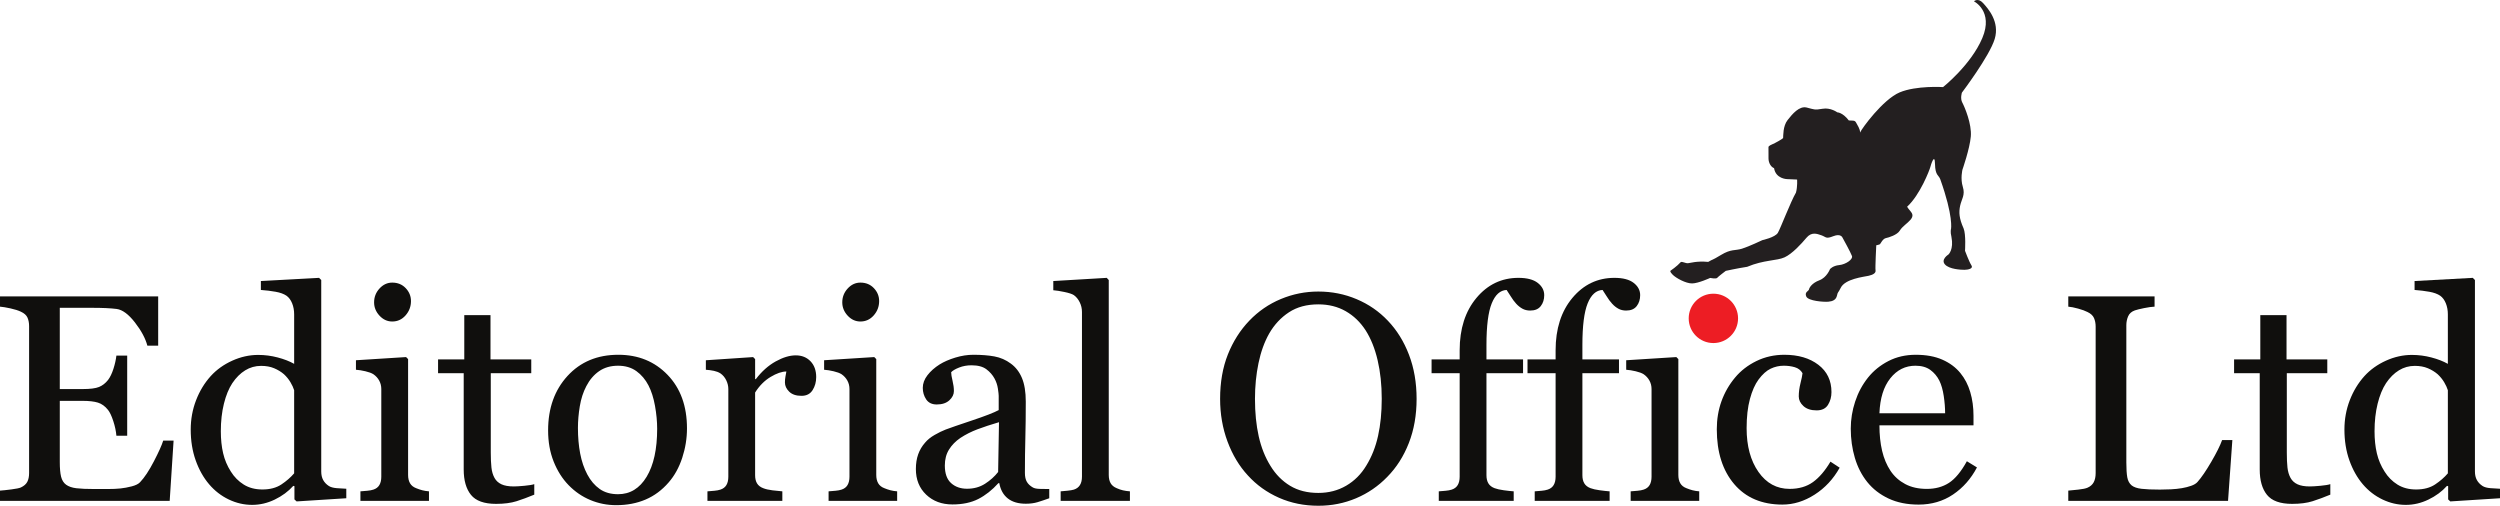
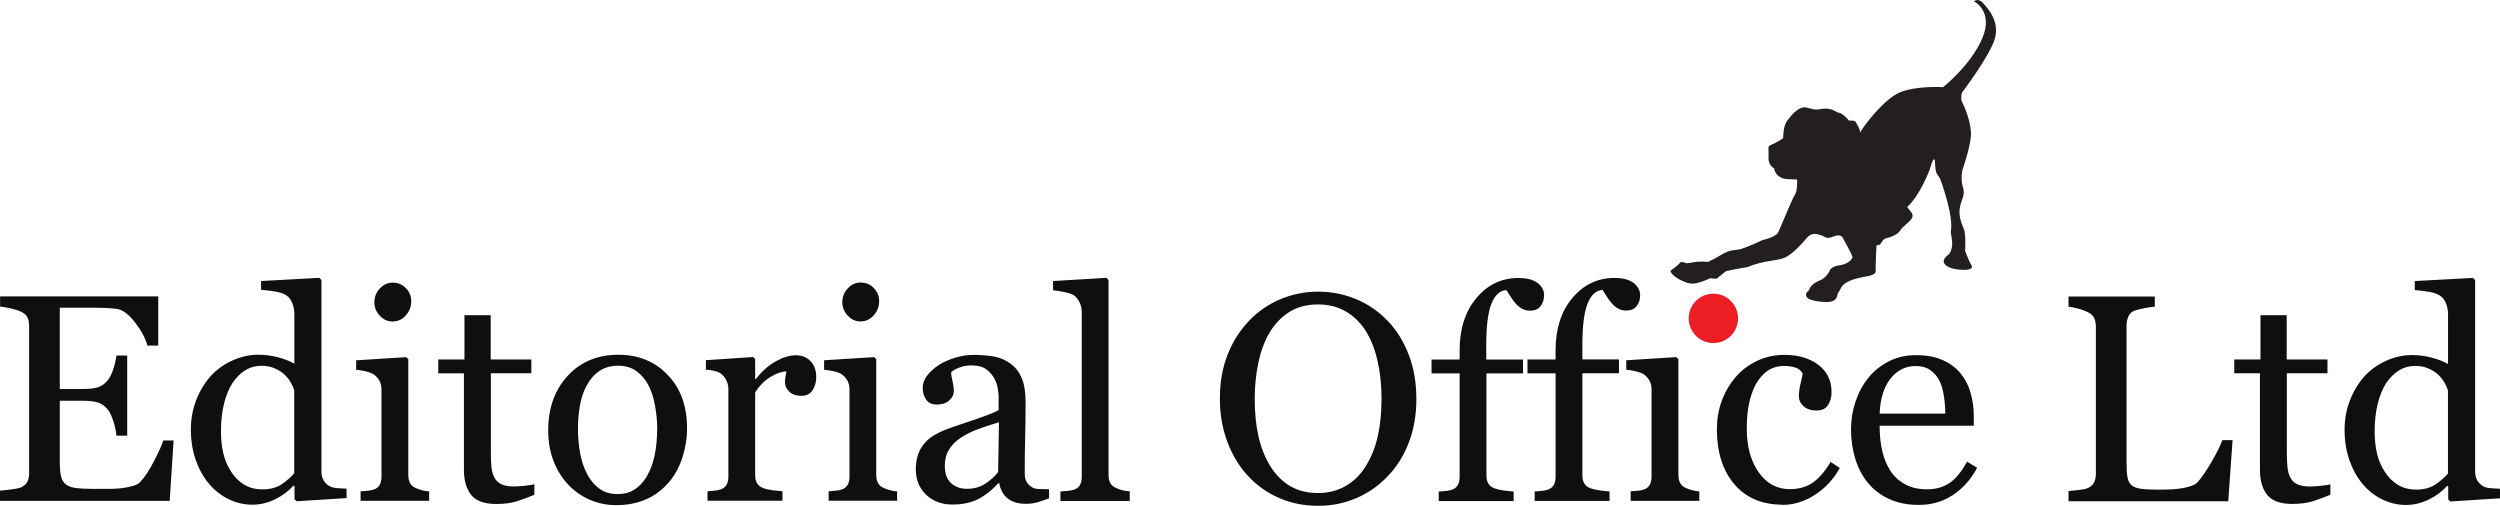
- <svg xmlns="http://www.w3.org/2000/svg" viewBox="0 0 879.827 177.987" height="177.987" width="879.827">
-   <path d="M587.88 95.292s2.308-1.557 3.64-3.057c.5-.272 1.64.46 2.52.4.877-.057 2.96-.845 7.135-.468 2-1.18.886-.254 4.49-2.437 3.604-2.182 4.936-1.442 7.407-2.213 2.47-.77 7.15-3 7.15-3s4.523-.975 5.47-2.592c.95-1.615 4.473-10.916 6.365-14.148.582-2.12.396-4.588.396-4.588l-3.552-.155s-3.943-.074-4.557-3.854c-1.055-.385-1.92-1.788-1.95-3.35-.032-1.56-.014-4.142-.014-4.142s.164-.43 1.255-.87c1.09-.44 3.64-1.89 3.897-2.22.084-.824-.11-4.195 1.59-6.363 1.705-2.168 4.12-5.036 6.722-4.387 2.604.65 2.69.945 5.54.436 2.847-.51 5.207 1.25 5.207 1.25s1.854-.018 4.067 2.857c1.312.106 2.103-.15 2.55.745.45.897 1.46 2.256 1.406 3.52.55-1.388 8.063-11.662 13.92-14.136 5.86-2.475 15.287-1.87 15.287-1.87s9.79-7.763 13.81-17.238C701.65 3.94 694.683.457 694.683.457s1.424-1.342 3.19.587c1.77 1.93 5.953 6.595 4.13 12.657-1.825 6.06-11.543 18.895-11.543 18.895s-.673 2.018.14 3.516c.812 1.498 3.377 7.554 2.99 11.923-.383 4.37-2.942 11.666-2.942 11.666s-.788 3.15.127 6.048c.913 2.9-.448 4.333-.942 6.652-.49 2.318-.384 4.4 1.215 7.98.884 2.118.503 7.884.503 7.884s1.455 3.897 2.247 5.102c.794 1.203-1.237 1.57-2.408 1.585-1.17.016-5.45-.172-6.935-1.925-1.483-1.755 1.257-3.456 1.257-3.456s1.957-1.734 1.05-6.257c-.443-1.774-.14-2.735-.14-2.735s.905-4.38-3.79-17.515c-.52-1.45-1.764-1.246-1.845-5.343-.083-4.097-1.44.263-1.675 1.163-.235.898-3.54 9.657-8.143 13.876.427.667.49.735 1.167 1.544.682.81 1.163 1.674.066 2.992-1.096 1.317-2.896 2.343-3.806 3.863-.912 1.518-3.874 2.43-4.924 2.644-1.05.213-1.84 1.935-2.042 2.12-.202.187-1.315.4-1.315.4s-.412 7.972-.254 8.825c.16.85-.716 1.528-2.42 1.906-1.707.382-8.364 1.067-9.87 4.316-.93 1.908-.963 1.19-1.286 2.674-.324 1.48-1.516 2.013-3.083 2.14-1.564.127-7.005-.24-7.716-1.83-.71-1.59.864-1.913.953-2.493.09-.58 1.006-2.23 3.648-3.222 2.643-.988 3.744-3.928 3.744-3.928s.962-1.193 3.246-1.42c2.283-.224 4.895-1.996 4.492-3.183-.403-1.187-3.356-6.515-3.356-6.515s-.584-1.52-3.23-.466c-2.645 1.055-2.48.283-4.143-.31-1.665-.592-3.52-1.257-5.304.875-1.78 2.13-4.988 5.63-7.707 6.877-2.718 1.246-7.25.855-13.14 3.327-3.598.557-7.535 1.428-7.535 1.428s-2.687 2.027-3.03 2.467c-.345.44-2.47.022-2.47.022s-4.112 1.9-6.323 1.935c-2.21.034-5.64-1.868-6.82-3.026-1.185-1.157-.833-1.434-.833-1.434" fill="#231f20" />
-   <path d="M61.09 155.072l-1.37 21.19H0v-3.598c1.014-.068 2.365-.212 4.055-.432 1.69-.22 2.79-.448 3.296-.683 1.082-.51 1.834-1.168 2.257-1.98.422-.81.633-1.84.633-3.09v-51.71c0-1.117-.185-2.105-.557-2.967-.373-.862-1.15-1.563-2.332-2.104-.912-.44-2.137-.83-3.674-1.168-1.538-.337-2.764-.54-3.676-.607v-3.6h55.665v17.338h-3.803c-.677-2.568-2.138-5.298-4.385-8.187-2.248-2.89-4.386-4.47-6.413-4.74-1.048-.135-2.3-.236-3.75-.305-1.455-.066-3.112-.1-4.97-.1H21.04v28.593h8.11c2.603 0 4.504-.246 5.704-.736 1.2-.49 2.255-1.308 3.168-2.46.743-.98 1.376-2.288 1.9-3.928.525-1.64.87-3.185 1.04-4.64h3.802v28.187h-3.8c-.137-1.622-.5-3.336-1.092-5.144-.59-1.808-1.208-3.12-1.85-3.928-1.047-1.32-2.24-2.18-3.574-2.587-1.336-.407-3.1-.61-5.297-.61h-8.11v21.563c0 2.16.15 3.864.455 5.113.304 1.25.896 2.194 1.774 2.834.878.64 2.078 1.055 3.6 1.24 1.52.186 3.682.278 6.487.278h4.412c1.824 0 3.36-.066 4.612-.2 1.284-.137 2.61-.382 3.98-.737s2.34-.836 2.915-1.444c1.554-1.623 3.184-4.082 4.892-7.38 1.705-3.292 2.796-5.717 3.268-7.272h3.65M103.52 166.58v-29.252c-.27-.88-.708-1.825-1.315-2.84-.607-1.013-1.365-1.942-2.276-2.787-.98-.844-2.126-1.546-3.443-2.103-1.315-.558-2.85-.836-4.603-.836-2.025 0-3.89.525-5.592 1.573-1.703 1.046-3.212 2.55-4.527 4.51-1.25 1.894-2.235 4.302-2.96 7.225-.726 2.925-1.088 6.16-1.088 9.71 0 2.837.27 5.415.81 7.73.54 2.316 1.45 4.47 2.73 6.463 1.18 1.894 2.69 3.417 4.53 4.565 1.838 1.147 4.022 1.724 6.552 1.724 2.697 0 4.932-.593 6.703-1.776 1.772-1.183 3.264-2.484 4.478-3.904zm18.353 8.77l-17.488 1.115-.763-.71v-4.663l-.404-.1c-1.755 1.96-3.925 3.565-6.505 4.813-2.583 1.253-5.24 1.876-7.974 1.876-2.836 0-5.58-.63-8.23-1.9-2.648-1.267-4.952-3.05-6.908-5.346-1.992-2.333-3.57-5.14-4.734-8.418-1.165-3.277-1.747-6.893-1.747-10.848 0-3.615.626-7.046 1.874-10.29 1.248-3.246 2.97-6.085 5.164-8.518 2.06-2.263 4.582-4.073 7.57-5.424 2.985-1.352 6.03-2.03 9.137-2.03 2.328 0 4.614.298 6.86.89 2.243.59 4.176 1.34 5.796 2.255v-17.423c0-1.42-.236-2.716-.71-3.884-.473-1.168-1.13-2.057-1.976-2.667-.946-.645-2.223-1.108-3.827-1.397-1.606-.29-3.338-.5-5.197-.636v-3.142l20.48-1.116.762.76v67.38c0 1.182.228 2.187.684 3.014.456.828 1.123 1.528 2.003 2.1.64.407 1.57.66 2.787.76 1.216.104 2.332.17 3.346.203v3.348M144.636 105.947c0 1.927-.635 3.608-1.9 5.044-1.27 1.44-2.832 2.157-4.69 2.157-1.725 0-3.22-.685-4.487-2.055-1.27-1.367-1.902-2.93-1.902-4.688 0-1.858.633-3.48 1.9-4.867 1.27-1.385 2.763-2.08 4.487-2.08 1.927 0 3.507.652 4.74 1.953 1.234 1.302 1.85 2.815 1.85 4.537zm6.336 70.316h-24.13v-3.347c.777-.067 1.58-.135 2.407-.2.827-.07 1.546-.204 2.154-.407.947-.305 1.648-.835 2.104-1.595.456-.76.684-1.747.684-2.963v-30.837c0-1.08-.245-2.068-.735-2.963-.49-.894-1.175-1.646-2.053-2.252-.642-.405-1.572-.75-2.79-1.038-1.215-.288-2.33-.465-3.345-.533v-3.347l17.642-1.115.71.71v40.76c0 1.184.226 2.163.68 2.94.453.778 1.166 1.35 2.14 1.723.737.305 1.46.552 2.163.736.706.188 1.495.313 2.367.38v3.347M188.03 174.082c-2.197.914-4.275 1.683-6.234 2.31-1.96.62-4.36.936-7.2.936-4.19 0-7.14-1.056-8.845-3.168-1.706-2.112-2.56-5.096-2.56-8.948v-33.867h-9.023v-4.867h9.226v-15.562h9.227v15.562h14.347v4.867H172.72v27.935c0 2.096.077 3.844.23 5.247.15 1.403.514 2.63 1.09 3.676.54.978 1.35 1.722 2.432 2.23 1.083.507 2.536.76 4.36.76.844 0 2.087-.076 3.727-.23 1.637-.15 2.795-.345 3.47-.58v3.7M231.275 150.864c0-2.534-.254-5.212-.762-8.035-.508-2.824-1.27-5.215-2.286-7.174-1.083-2.096-2.506-3.778-4.266-5.046-1.76-1.267-3.91-1.9-6.45-1.9-2.607 0-4.833.642-6.677 1.926-1.846 1.286-3.344 3.04-4.496 5.272-1.082 2.063-1.845 4.41-2.285 7.047-.44 2.637-.66 5.19-.66 7.657 0 3.243.263 6.243.788 8.997.524 2.754 1.363 5.214 2.515 7.375 1.15 2.163 2.597 3.862 4.34 5.095 1.745 1.235 3.904 1.85 6.476 1.85 4.234 0 7.586-2.043 10.057-6.133 2.472-4.09 3.708-9.734 3.708-16.933zm10.494-.1c0 3.515-.56 6.97-1.675 10.365-1.118 3.397-2.707 6.28-4.77 8.643-2.336 2.706-5.042 4.716-8.12 6.032-3.08 1.32-6.532 1.978-10.354 1.978-3.18 0-6.207-.6-9.083-1.8-2.876-1.2-5.43-2.947-7.663-5.247-2.2-2.263-3.95-5.025-5.252-8.288-1.303-3.26-1.955-6.92-1.955-10.976 0-7.807 2.276-14.195 6.827-19.163 4.55-4.97 10.513-7.453 17.888-7.453 7.004 0 12.78 2.357 17.332 7.072 4.55 4.714 6.825 10.993 6.825 18.833M287.244 132.714c0 1.726-.423 3.255-1.268 4.587-.845 1.34-2.147 2.005-3.904 2.005-1.892 0-3.337-.49-4.333-1.47-1-.98-1.497-2.06-1.497-3.244 0-.742.058-1.418.177-2.027.117-.608.228-1.218.33-1.824-1.59 0-3.447.64-5.578 1.925-2.128 1.283-3.937 3.11-5.424 5.475v29.097c0 1.186.228 2.15.685 2.89.456.746 1.174 1.302 2.154 1.674.845.34 1.934.592 3.27.76 1.335.17 2.492.29 3.474.356v3.347H248.97v-3.347c.777-.067 1.58-.135 2.408-.2.828-.07 1.547-.204 2.155-.407.946-.305 1.65-.835 2.105-1.595.456-.76.684-1.747.684-2.963v-30.837c0-1.046-.247-2.076-.736-3.088-.49-1.014-1.175-1.824-2.053-2.432-.64-.405-1.402-.7-2.28-.885-.88-.186-1.826-.313-2.84-.38v-3.347l16.63-1.115.708.71v7.046H266c2.097-2.736 4.43-4.817 7-6.236 2.567-1.42 4.916-2.127 7.045-2.127 2.128 0 3.86.692 5.196 2.077 1.336 1.387 2.004 3.247 2.004 5.577M309.397 105.947c0 1.927-.633 3.608-1.9 5.044-1.268 1.44-2.832 2.157-4.69 2.157-1.723 0-3.22-.685-4.487-2.055-1.267-1.367-1.9-2.93-1.9-4.688 0-1.858.633-3.48 1.9-4.867 1.268-1.385 2.764-2.08 4.487-2.08 1.926 0 3.506.652 4.74 1.953 1.233 1.302 1.85 2.815 1.85 4.537zm6.338 70.316h-24.13v-3.347c.775-.067 1.578-.135 2.406-.2.83-.07 1.547-.204 2.157-.407.945-.305 1.646-.835 2.102-1.595.455-.76.685-1.747.685-2.963v-30.837c0-1.08-.246-2.068-.735-2.963-.492-.894-1.175-1.646-2.053-2.252-.643-.405-1.572-.75-2.79-1.038-1.216-.288-2.332-.465-3.346-.533v-3.347l17.643-1.115.71.71v40.76c0 1.184.228 2.163.68 2.94.453.778 1.166 1.35 2.14 1.723.738.305 1.46.552 2.164.736.705.188 1.494.313 2.368.38v3.347M351.577 148.583c-2.873.846-5.392 1.677-7.554 2.49-2.163.814-4.175 1.828-6.032 3.047-1.69 1.153-3.025 2.516-4.005 4.092-.98 1.573-1.47 3.445-1.47 5.612 0 2.812.736 4.88 2.205 6.2 1.47 1.32 3.337 1.98 5.603 1.98 2.4 0 4.51-.583 6.337-1.753 1.824-1.168 3.363-2.546 4.613-4.14zm17.692 26.768c-1.59.575-2.983 1.04-4.183 1.396-1.2.354-2.56.53-4.082.53-2.636 0-4.738-.616-6.31-1.85-1.572-1.233-2.58-3.034-3.016-5.398h-.305c-2.2 2.432-4.555 4.292-7.072 5.577-2.52 1.283-5.552 1.925-9.102 1.925-3.75 0-6.835-1.148-9.25-3.448-2.417-2.298-3.625-5.305-3.625-9.023 0-1.928.27-3.65.81-5.17.54-1.523 1.353-2.89 2.434-4.11.845-1.012 1.96-1.916 3.346-2.71 1.385-.794 2.687-1.43 3.904-1.902 1.52-.573 4.604-1.64 9.252-3.193 4.647-1.555 7.78-2.77 9.403-3.65v-5.02c0-.438-.094-1.283-.28-2.533-.184-1.252-.582-2.436-1.19-3.55-.676-1.25-1.63-2.34-2.865-3.27-1.233-.93-2.98-1.394-5.247-1.394-1.554 0-3 .26-4.334.785-1.336.525-2.275 1.074-2.815 1.647 0 .677.16 1.675.482 2.993.32 1.317.482 2.533.482 3.65 0 1.183-.534 2.264-1.598 3.246-1.064.977-2.544 1.467-4.436 1.467-1.69 0-2.932-.6-3.727-1.8-.794-1.2-1.19-2.543-1.19-4.03 0-1.554.548-3.042 1.647-4.462 1.097-1.42 2.525-2.686 4.284-3.802 1.52-.945 3.363-1.748 5.526-2.408 2.163-.658 4.276-.988 6.337-.988 2.84 0 5.314.194 7.427.584 2.112.39 4.03 1.225 5.753 2.51 1.724 1.25 3.034 2.95 3.93 5.095.894 2.146 1.342 4.908 1.342 8.29 0 4.833-.05 9.114-.15 12.85-.103 3.733-.154 7.816-.154 12.243 0 1.32.23 2.365.687 3.143.456.778 1.157 1.436 2.104 1.98.507.302 1.31.472 2.41.505 1.097.034 2.22.05 3.37.05v3.246M397.66 176.263h-24.384v-3.347c.776-.067 1.604-.143 2.483-.227.877-.085 1.604-.213 2.18-.382.944-.305 1.655-.836 2.128-1.597.473-.76.71-1.75.71-2.97v-57.935c0-1.217-.262-2.358-.786-3.422-.524-1.067-1.21-1.905-2.053-2.512-.61-.406-1.724-.777-3.347-1.115-1.622-.34-2.924-.542-3.904-.61v-3.243l18.807-1.116.71.76v68.59c0 1.186.22 2.156.66 2.917.438.76 1.148 1.34 2.13 1.748.742.34 1.476.592 2.203.76.727.17 1.547.29 2.46.356v3.347M480.85 163.84c1.894-3.072 3.27-6.555 4.133-10.443.862-3.885 1.293-8.228 1.293-13.026 0-4.934-.48-9.463-1.444-13.587-.964-4.122-2.376-7.636-4.233-10.544-1.86-2.874-4.193-5.113-6.997-6.718-2.807-1.605-6.016-2.408-9.634-2.408-4.057 0-7.503.928-10.342 2.788-2.84 1.86-5.155 4.343-6.947 7.45-1.687 2.977-2.948 6.46-3.776 10.446-.828 3.988-1.24 8.18-1.24 12.573 0 4.866.44 9.26 1.317 13.182.88 3.92 2.265 7.4 4.16 10.444 1.823 2.973 4.12 5.296 6.893 6.968 2.77 1.675 6.083 2.51 9.936 2.51 3.617 0 6.877-.844 9.783-2.534 2.907-1.69 5.274-4.056 7.098-7.1zm7.555-50.998c3.176 3.312 5.66 7.308 7.452 11.99 1.792 4.68 2.687 9.86 2.687 15.54 0 5.71-.913 10.9-2.737 15.562-1.824 4.665-4.36 8.635-7.604 11.913-3.144 3.245-6.795 5.746-10.95 7.504-4.157 1.758-8.586 2.637-13.284 2.637-5.002 0-9.625-.938-13.865-2.815-4.242-1.875-7.884-4.487-10.925-7.832-3.04-3.28-5.433-7.257-7.175-11.94-1.74-4.678-2.61-9.69-2.61-15.03 0-5.846.913-11.06 2.738-15.64 1.824-4.58 4.342-8.542 7.554-11.888 3.176-3.313 6.87-5.847 11.077-7.604 4.208-1.757 8.61-2.636 13.205-2.636 4.763 0 9.258.896 13.483 2.687 4.227 1.79 7.876 4.307 10.952 7.552M543.46 103.87c0 1.52-.404 2.805-1.216 3.85-.81 1.05-2.045 1.574-3.7 1.574-1.047 0-1.97-.22-2.765-.66-.793-.44-1.53-1.03-2.205-1.774-.676-.744-1.3-1.587-1.875-2.535-.576-.946-1.065-1.706-1.472-2.28-2.264.1-4.012 1.677-5.245 4.73-1.235 3.053-1.852 7.917-1.852 14.594v5.108h12.88v4.867h-12.88v35.892c0 1.186.23 2.15.686 2.89.457.746 1.175 1.302 2.155 1.674.81.305 1.893.552 3.246.736 1.35.188 2.516.313 3.5.38v3.347H506.35v-3.347c.776-.067 1.58-.135 2.408-.2.827-.07 1.545-.205 2.155-.408.945-.305 1.646-.836 2.102-1.596.458-.76.686-1.75.686-2.965v-36.402h-9.886v-4.867h9.886v-3.187c0-7.59 1.968-13.737 5.906-18.445 3.935-4.706 8.862-7.06 14.777-7.06 3.006 0 5.273.59 6.793 1.774 1.52 1.183 2.28 2.62 2.28 4.31" fill="#100f0d" />
-   <path d="M577.224 103.87c0 1.52-.405 2.805-1.216 3.85-.81 1.05-2.045 1.574-3.7 1.574-1.048 0-1.97-.22-2.764-.66-.795-.44-1.53-1.03-2.205-1.774-.676-.744-1.303-1.587-1.877-2.535-.575-.946-1.064-1.706-1.47-2.28-2.265.1-4.013 1.677-5.248 4.73-1.234 3.053-1.85 7.917-1.85 14.594v5.108h12.878v4.867h-12.878v35.892c0 1.186.228 2.15.685 2.89.457.746 1.175 1.302 2.153 1.674.812.305 1.892.552 3.247.736 1.352.188 2.517.313 3.497.38v3.347h-26.362v-3.347c.777-.067 1.58-.135 2.408-.2.828-.07 1.546-.205 2.154-.408.947-.305 1.648-.836 2.104-1.596.46-.76.685-1.75.685-2.965v-36.402h-9.885v-4.867h9.885v-3.187c0-7.59 1.97-13.737 5.907-18.445 3.937-4.706 8.863-7.06 14.78-7.06 3.007 0 5.27.59 6.792 1.774 1.52 1.183 2.28 2.62 2.28 4.31" fill="#100f0d" />
-   <path d="M598.01 176.263h-24.13v-3.347c.776-.067 1.577-.135 2.407-.2.828-.07 1.546-.204 2.154-.407.948-.305 1.65-.835 2.107-1.595.454-.76.682-1.747.682-2.963v-30.837c0-1.08-.245-2.068-.734-2.963-.492-.894-1.175-1.646-2.055-2.252-.64-.405-1.57-.75-2.785-1.038-1.218-.288-2.334-.465-3.347-.533v-3.347l17.64-1.115.712.71v40.76c0 1.184.227 2.163.68 2.94.452.778 1.164 1.35 2.14 1.723.737.305 1.46.552 2.163.736.705.188 1.494.313 2.366.38v3.347M627.312 177.58c-7.233 0-12.895-2.4-16.983-7.198-4.09-4.798-6.135-11.237-6.135-19.317 0-3.512.55-6.8 1.646-9.86 1.1-3.057 2.697-5.837 4.793-8.34 1.994-2.398 4.495-4.333 7.503-5.803 3.008-1.47 6.287-2.205 9.836-2.205 4.9 0 8.887 1.175 11.964 3.522 3.075 2.35 4.613 5.552 4.613 9.608 0 1.69-.406 3.184-1.217 4.485-.812 1.303-2.148 1.952-4.005 1.952-1.995 0-3.54-.505-4.64-1.516-1.097-1.01-1.647-2.138-1.647-3.386 0-1.518.204-3.075.61-4.675.406-1.6.64-2.77.71-3.513-.608-1.043-1.51-1.742-2.707-2.097-1.197-.353-2.486-.53-3.868-.53-1.618 0-3.16.345-4.626 1.038-1.47.694-2.892 1.97-4.273 3.828-1.248 1.69-2.26 3.973-3.035 6.846-.776 2.87-1.163 6.302-1.163 10.29 0 6.288 1.39 11.415 4.175 15.387 2.783 3.97 6.436 5.955 10.958 5.955 3.273 0 6.014-.8 8.226-2.395 2.21-1.597 4.258-3.992 6.15-7.187l3.24 2.13c-2.23 3.99-5.172 7.148-8.824 9.48-3.65 2.332-7.417 3.498-11.304 3.498M684.548 145.44c0-1.887-.16-3.91-.483-6.065-.32-2.155-.836-3.96-1.545-5.41-.78-1.548-1.843-2.812-3.193-3.79-1.354-.976-3.094-1.466-5.222-1.466-3.55 0-6.497 1.474-8.846 4.423-2.352 2.947-3.627 7.05-3.83 12.307zm11.204 19.06c-2.096 3.99-4.9 7.167-8.416 9.532-3.515 2.365-7.555 3.55-12.115 3.55-4.023 0-7.547-.71-10.57-2.13-3.026-1.42-5.518-3.347-7.478-5.78-1.96-2.435-3.42-5.272-4.385-8.516-.963-3.245-1.446-6.675-1.446-10.292 0-3.246.517-6.43 1.55-9.556 1.03-3.127 2.54-5.94 4.535-8.442 1.927-2.4 4.318-4.334 7.174-5.804 2.855-1.47 6.057-2.205 9.607-2.205 3.65 0 6.774.574 9.377 1.724 2.603 1.15 4.716 2.72 6.337 4.715 1.556 1.893 2.713 4.123 3.473 6.693.762 2.57 1.142 5.356 1.142 8.364v3.345H661.43c0 3.287.313 6.268.938 8.944.625 2.676 1.615 5.03 2.965 7.064 1.32 1.965 3.043 3.514 5.172 4.648 2.13 1.137 4.664 1.703 7.606 1.703 3.007 0 5.602-.704 7.78-2.115 2.18-1.41 4.286-3.95 6.313-7.618l3.55 2.18M785.635 154.868l-1.52 21.395h-56.222v-3.6c.81-.067 1.986-.184 3.523-.355 1.537-.168 2.61-.387 3.22-.66 1.013-.436 1.748-1.08 2.204-1.924.457-.845.684-1.927.684-3.245V114.97c0-1.15-.193-2.163-.58-3.043-.39-.88-1.16-1.588-2.308-2.13-.78-.405-1.868-.802-3.27-1.19-1.403-.39-2.56-.617-3.473-.685v-3.6h30.367v3.6c-.947.034-2.172.202-3.676.506-1.504.305-2.593.577-3.27.81-1.15.408-1.935 1.102-2.357 2.082-.422.98-.634 2.028-.634 3.142v48.313c0 2.23.11 3.963.33 5.198.22 1.233.736 2.188 1.546 2.862.776.61 1.933 1.007 3.47 1.192 1.54.186 3.694.278 6.466.278 1.25 0 2.552-.032 3.904-.1 1.35-.068 2.635-.205 3.85-.407 1.185-.2 2.275-.48 3.273-.836.997-.353 1.73-.8 2.204-1.342 1.386-1.555 2.998-3.91 4.84-7.07 1.845-3.16 3.12-5.723 3.83-7.684h3.598M820.11 174.082c-2.198.914-4.277 1.683-6.237 2.31-1.96.62-4.36.936-7.198.936-4.19 0-7.14-1.056-8.847-3.168-1.707-2.112-2.56-5.096-2.56-8.948v-33.867h-9.024v-4.867h9.227v-15.562h9.23v15.562h14.345v4.867H804.8v27.935c0 2.096.075 3.844.228 5.247.15 1.403.515 2.63 1.09 3.676.54.978 1.35 1.722 2.433 2.23 1.082.507 2.535.76 4.36.76.846 0 2.087-.076 3.727-.23 1.64-.15 2.796-.345 3.474-.58v3.7M861.477 166.58v-29.252c-.27-.88-.71-1.825-1.314-2.84-.608-1.013-1.368-1.942-2.278-2.787-.978-.844-2.125-1.546-3.44-2.103-1.317-.558-2.85-.836-4.605-.836-2.024 0-3.89.525-5.592 1.573-1.7 1.046-3.212 2.55-4.527 4.51-1.248 1.894-2.233 4.302-2.96 7.225-.724 2.925-1.088 6.16-1.088 9.71 0 2.837.27 5.415.81 7.73.54 2.316 1.45 4.47 2.734 6.463 1.177 1.894 2.688 3.417 4.527 4.565 1.838 1.147 4.022 1.724 6.552 1.724 2.7 0 4.933-.593 6.705-1.776 1.77-1.183 3.263-2.484 4.477-3.904zm18.352 8.77l-17.49 1.115-.76-.71v-4.663l-.407-.1c-1.754 1.96-3.922 3.565-6.506 4.813-2.582 1.253-5.24 1.876-7.972 1.876-2.835 0-5.578-.63-8.228-1.9-2.648-1.267-4.952-3.05-6.91-5.346-1.99-2.333-3.568-5.14-4.733-8.418-1.163-3.277-1.747-6.893-1.747-10.848 0-3.615.624-7.046 1.872-10.29 1.25-3.246 2.97-6.085 5.163-8.518 2.06-2.263 4.583-4.073 7.57-5.424 2.985-1.352 6.033-2.03 9.138-2.03 2.33 0 4.616.298 6.86.89 2.245.59 4.177 1.34 5.797 2.255v-17.423c0-1.42-.236-2.716-.71-3.884-.474-1.168-1.13-2.057-1.978-2.667-.947-.645-2.223-1.108-3.827-1.397-1.606-.29-3.34-.5-5.196-.636v-3.142l20.478-1.116.763.76v67.38c0 1.182.228 2.187.684 3.014.457.828 1.124 1.528 2.003 2.1.64.407 1.572.66 2.79.76 1.216.104 2.33.17 3.344.203v3.348" fill="#100f0d" />
-   <path d="M611.677 112.046c0 4.797-3.89 8.687-8.685 8.687-4.8 0-8.687-3.89-8.687-8.687 0-4.796 3.888-8.686 8.687-8.686 4.796 0 8.685 3.89 8.685 8.686" fill="#ed1d24" />
+ <svg xmlns="http://www.w3.org/2000/svg" viewBox="0 0 879.829 177.985" height="177.985" width="879.829">
+   <path d="M587.88 95.29s2.308-1.558 3.64-3.058c.5-.272 1.64.46 2.52.4.877-.057 2.96-.845 7.135-.468 2-1.18.886-.254 4.49-2.437 3.604-2.182 4.936-1.442 7.407-2.213 2.47-.77 7.15-3 7.15-3s4.523-.975 5.47-2.592c.95-1.615 4.473-10.916 6.365-14.148.582-2.12.396-4.588.396-4.588l-3.552-.155s-3.94-.07-4.55-3.85c-1.05-.38-1.92-1.79-1.95-3.35-.03-1.56-.01-4.14-.01-4.14s.17-.43 1.26-.87 3.64-1.89 3.9-2.22c.09-.82-.11-4.19 1.59-6.36 1.71-2.17 4.12-5.03 6.72-4.38 2.61.65 2.69.95 5.54.44s5.21 1.25 5.21 1.25 1.86-.01 4.07 2.86c1.31.11 2.1-.15 2.55.75.45.9 1.46 2.26 1.41 3.52.55-1.39 8.06-11.66 13.92-14.14 5.86-2.47 15.29-1.87 15.29-1.87s9.79-7.76 13.81-17.24c4-9.49-2.96-12.97-2.96-12.97s1.43-1.34 3.19.59c1.77 1.93 5.96 6.6 4.13 12.66-1.82 6.06-11.54 18.9-11.54 18.9s-.67 2.01.14 3.51 3.38 7.56 2.99 11.93c-.38 4.37-2.94 11.67-2.94 11.67s-.78 3.15.13 6.05c.92 2.9-.45 4.34-.94 6.65-.49 2.32-.38 4.4 1.22 7.98.89 2.12.5 7.89.5 7.89s1.46 3.9 2.25 5.1c.8 1.21-1.23 1.57-2.41 1.59-1.17.02-5.45-.17-6.93-1.92s1.26-3.45 1.26-3.45 1.96-1.73 1.05-6.26c-.44-1.77-.14-2.73-.14-2.73s.91-4.38-3.79-17.51c-.52-1.45-1.76-1.24-1.84-5.34-.08-4.09-1.44.27-1.67 1.17-.23.9-3.54 9.66-8.14 13.88.43.67.49.74 1.17 1.55.68.81 1.16 1.67.07 2.99-1.09 1.32-2.89 2.35-3.8 3.87-.91 1.52-3.87 2.43-4.92 2.64-1.05.21-1.84 1.93-2.04 2.12-.2.18-1.31.4-1.31.4s-.41 7.97-.25 8.82c.16.85-.71 1.53-2.42 1.91-1.71.38-8.36 1.07-9.87 4.32-.93 1.91-.96 1.19-1.28 2.68-.33 1.48-1.52 2.02-3.08 2.14-1.56.13-7.01-.24-7.72-1.83s.87-1.91.96-2.49c.09-.58 1.01-2.23 3.65-3.22 2.65-.99 3.75-3.93 3.75-3.93s.97-1.19 3.25-1.42c2.29-.23 4.9-2 4.5-3.18-.41-1.18-3.36-6.51-3.36-6.51s-.58-1.52-3.23-.47c-2.64 1.06-2.48.28-4.14-.31-1.67-.59-3.52-1.26-5.3.88-1.78 2.13-4.99 5.63-7.71 6.88-2.72 1.25-7.25.86-13.14 3.33-3.6.56-7.53 1.43-7.53 1.43s-2.68 2.025-3.03 2.465c-.34.44-2.47.02-2.47.02s-4.11 1.9-6.32 1.93c-2.21.03-5.64-1.87-6.82-3.03-1.18-1.16-.83-1.43-.83-1.43" fill="#231f20" />
+   <path d="M61.09 155.07l-1.37 21.19H0v-3.6c1.014-.067 2.365-.21 4.055-.43 1.69-.22 2.79-.45 3.296-.684 1.09-.51 1.84-1.168 2.26-1.98.42-.81.64-1.84.64-3.09v-51.71c0-1.117-.18-2.105-.55-2.967-.37-.87-1.15-1.57-2.33-2.11-.91-.44-2.13-.83-3.67-1.17-1.53-.34-2.76-.54-3.67-.61v-3.6h55.66v17.33h-3.81c-.67-2.57-2.14-5.3-4.38-8.19-2.25-2.89-4.38-4.47-6.41-4.74-1.05-.14-2.3-.24-3.75-.31-1.45-.07-3.11-.1-4.97-.1H21.04v28.6h8.11c2.603 0 4.504-.25 5.704-.74 1.2-.49 2.255-1.31 3.168-2.46.743-.98 1.376-2.29 1.9-3.93.525-1.64.87-3.19 1.04-4.64h3.802v28.19h-3.8c-.137-1.62-.5-3.34-1.092-5.15-.59-1.81-1.208-3.12-1.85-3.93-1.047-1.32-2.24-2.18-3.574-2.59-1.336-.41-3.1-.61-5.297-.61h-8.11v21.56c0 2.16.15 3.86.46 5.11.31 1.25.9 2.19 1.78 2.83.88.64 2.08 1.05 3.6 1.24 1.52.18 3.69.28 6.49.28h4.42c1.83 0 3.36-.07 4.61-.2 1.29-.14 2.61-.38 3.98-.74s2.34-.84 2.92-1.44c1.56-1.63 3.19-4.09 4.89-7.38 1.71-3.3 2.8-5.72 3.27-7.28h3.65m42.44 11.51V137.3c-.27-.88-.71-1.827-1.31-2.84-.6-1.015-1.36-1.94-2.27-2.79-.98-.843-2.12-1.545-3.44-2.1-1.32-.558-2.85-.836-4.61-.836-2.02 0-3.89.52-5.59 1.57-1.7 1.043-3.21 2.55-4.52 4.51-1.25 1.89-2.23 4.3-2.96 7.222-.72 2.924-1.09 6.16-1.09 9.71 0 2.836.27 5.414.81 7.73.54 2.315 1.45 4.47 2.73 6.462 1.18 1.893 2.69 3.416 4.53 4.564 1.84 1.15 4.03 1.72 6.56 1.72 2.7 0 4.93-.6 6.7-1.78 1.78-1.187 3.27-2.488 4.48-3.908zm18.35 8.77l-17.49 1.11-.76-.71v-4.66l-.4-.1c-1.75 1.96-3.92 3.56-6.5 4.81-2.58 1.25-5.24 1.87-7.97 1.87-2.83 0-5.58-.63-8.23-1.9-2.65-1.27-4.95-3.05-6.91-5.35-1.99-2.33-3.57-5.14-4.73-8.42-1.16-3.28-1.74-6.89-1.74-10.85 0-3.61.63-7.04 1.88-10.29 1.25-3.24 2.97-6.08 5.17-8.52 2.06-2.26 4.58-4.07 7.57-5.42 2.99-1.35 6.03-2.03 9.14-2.03 2.33 0 4.62.3 6.86.89 2.24.59 4.18 1.34 5.8 2.26v-17.4c0-1.42-.23-2.72-.71-3.88-.47-1.17-1.13-2.06-1.97-2.67-.95-.65-2.22-1.11-3.83-1.4-1.61-.29-3.34-.5-5.2-.64v-3.1l20.48-1.12.77.76v67.38c0 1.18.23 2.18.69 3.01.46.83 1.13 1.53 2.01 2.1.64.4 1.57.66 2.79.76 1.22.1 2.33.17 3.35.2v3.35m22.76-69.4c0 1.93-.63 3.61-1.9 5.05s-2.83 2.16-4.69 2.16c-1.72 0-3.22-.68-4.49-2.05-1.27-1.36-1.9-2.93-1.9-4.68 0-1.86.63-3.48 1.9-4.86 1.27-1.38 2.76-2.08 4.49-2.08 1.92 0 3.5.65 4.74 1.96 1.23 1.3 1.85 2.82 1.85 4.54zm6.34 70.32H126.9v-3.34l2.41-.2c.828-.07 1.547-.2 2.155-.4.95-.3 1.65-.83 2.107-1.59.45-.76.68-1.74.68-2.96v-30.84c0-1.08-.243-2.07-.733-2.96-.49-.89-1.18-1.64-2.05-2.25-.64-.4-1.57-.75-2.79-1.04-1.21-.28-2.33-.46-3.34-.53v-3.35l17.64-1.11.71.71v40.76c0 1.19.22 2.17.68 2.94.45.78 1.16 1.35 2.14 1.73.74.31 1.46.55 2.16.74.71.19 1.49.31 2.37.38v3.35m37.06-2.18c-2.2.91-4.28 1.68-6.23 2.31-1.96.62-4.36.94-7.2.94-4.19 0-7.14-1.06-8.84-3.17-1.71-2.12-2.56-5.1-2.56-8.95v-33.87h-9.03v-4.87h9.22v-15.57h9.23v15.56H187v4.86h-14.25v27.93c0 2.1.076 3.84.23 5.25.15 1.4.513 2.63 1.09 3.67.54.98 1.35 1.72 2.43 2.23 1.084.5 2.537.76 4.36.76.845 0 2.09-.08 3.73-.23 1.633-.15 2.79-.35 3.47-.58v3.7m43.242-23.22c0-2.54-.255-5.21-.763-8.04-.51-2.82-1.27-5.22-2.29-7.17-1.09-2.1-2.51-3.78-4.27-5.05-1.76-1.27-3.91-1.9-6.45-1.9-2.61 0-4.83.64-6.68 1.92-1.85 1.28-3.34 3.04-4.5 5.27-1.08 2.06-1.85 4.41-2.29 7.04-.44 2.63-.66 5.19-.66 7.65 0 3.24.26 6.24.78 8.99s1.36 5.21 2.51 7.37c1.15 2.16 2.6 3.86 4.34 5.09 1.74 1.24 3.9 1.85 6.48 1.85 4.23 0 7.58-2.04 10.05-6.13 2.47-4.09 3.71-9.73 3.71-16.93zm10.493-.1c0 3.51-.56 6.97-1.675 10.36-1.118 3.4-2.707 6.28-4.77 8.64-2.336 2.7-5.04 4.71-8.12 6.03-3.08 1.32-6.53 1.98-10.354 1.98-3.18 0-6.204-.6-9.08-1.8-2.876-1.2-5.43-2.95-7.663-5.25-2.2-2.27-3.95-5.03-5.25-8.29-1.303-3.26-1.955-6.92-1.955-10.98 0-7.81 2.275-14.2 6.826-19.16 4.55-4.97 10.51-7.45 17.886-7.45 7.005 0 12.78 2.35 17.333 7.07 4.55 4.71 6.823 10.99 6.823 18.83m45.472-18.05c0 1.73-.42 3.26-1.266 4.59-.846 1.34-2.148 2.01-3.905 2.01-1.895 0-3.34-.49-4.336-1.47-1-.98-1.5-2.06-1.5-3.25 0-.74.06-1.42.18-2.03.12-.61.23-1.22.33-1.83-1.59 0-3.45.64-5.58 1.92-2.12 1.28-3.93 3.11-5.42 5.47v29.1c0 1.18.23 2.15.69 2.89.46.74 1.18 1.3 2.16 1.67.85.34 1.94.59 3.27.76 1.34.17 2.49.29 3.48.36v3.34H249v-3.35l2.404-.2c.83-.07 1.55-.2 2.155-.41.94-.31 1.65-.84 2.1-1.6.45-.76.68-1.75.68-2.97v-30.8c0-1.05-.25-2.08-.74-3.09-.49-1.02-1.18-1.83-2.05-2.43-.64-.41-1.4-.7-2.28-.89-.88-.19-1.83-.31-2.84-.38v-3.35l16.63-1.11.71.71v7.043h.25c2.1-2.74 4.43-4.82 7-6.24 2.57-1.42 4.92-2.127 7.05-2.127s3.86.69 5.19 2.075c1.34 1.387 2 3.247 2 5.577m22.15-26.77c0 1.93-.63 3.61-1.9 5.045-1.27 1.44-2.83 2.16-4.69 2.16-1.72 0-3.22-.68-4.49-2.05-1.27-1.36-1.9-2.93-1.9-4.69 0-1.86.63-3.48 1.9-4.87 1.27-1.38 2.76-2.08 4.48-2.08 1.93 0 3.51.65 4.74 1.96 1.23 1.3 1.85 2.82 1.85 4.54zm6.34 70.317h-24.13v-3.34c.77-.07 1.58-.137 2.4-.2.83-.07 1.55-.206 2.16-.41.94-.306 1.65-.836 2.1-1.596.45-.76.68-1.745.68-2.96V136.9c0-1.08-.25-2.067-.74-2.962-.5-.894-1.18-1.646-2.06-2.25-.64-.4-1.57-.75-2.79-1.03-1.21-.29-2.33-.46-3.34-.53v-3.34l17.64-1.11.71.71v40.76c0 1.19.23 2.17.68 2.94.45.78 1.17 1.35 2.14 1.73.74.31 1.46.56 2.16.74.7.19 1.49.32 2.37.38v3.35m35.84-27.68c-2.87.85-5.39 1.68-7.56 2.49-2.16.81-4.17 1.83-6.03 3.05-1.69 1.16-3.02 2.52-4 4.09-.98 1.58-1.47 3.45-1.47 5.61 0 2.82.74 4.88 2.21 6.2 1.47 1.32 3.34 1.98 5.6 1.98 2.4 0 4.51-.58 6.34-1.75 1.82-1.17 3.36-2.54 4.61-4.14zm17.69 26.77c-1.59.58-2.99 1.04-4.19 1.4-1.2.36-2.56.53-4.08.53-2.64 0-4.74-.61-6.31-1.85-1.57-1.23-2.58-3.03-3.02-5.4h-.31c-2.2 2.43-4.56 4.29-7.07 5.58-2.52 1.28-5.55 1.92-9.1 1.92-3.75 0-6.84-1.15-9.25-3.45-2.42-2.3-3.63-5.3-3.63-9.02 0-1.92.27-3.65.81-5.17s1.35-2.89 2.43-4.11c.85-1.01 1.96-1.91 3.35-2.71 1.38-.79 2.68-1.43 3.9-1.9 1.52-.57 4.6-1.64 9.25-3.19s7.78-2.77 9.4-3.65v-5.02c0-.44-.09-1.28-.28-2.53-.18-1.25-.58-2.43-1.19-3.55-.67-1.25-1.63-2.34-2.86-3.27-1.23-.93-2.98-1.39-5.25-1.39-1.55 0-3 .26-4.33.79s-2.27 1.07-2.81 1.65c0 .68.16 1.67.48 2.99.32 1.32.48 2.53.48 3.65 0 1.18-.54 2.27-1.6 3.25-1.06.97-2.54 1.46-4.44 1.46-1.69 0-2.93-.6-3.73-1.8-.8-1.2-1.19-2.54-1.19-4.03 0-1.55.54-3.04 1.64-4.46 1.1-1.42 2.52-2.69 4.28-3.8 1.52-.95 3.36-1.75 5.52-2.41 2.16-.66 4.27-.99 6.33-.99 2.84 0 5.31.2 7.422.59 2.11.39 4.03 1.23 5.75 2.51 1.73 1.25 3.04 2.95 3.93 5.1.9 2.15 1.34 4.91 1.34 8.29 0 4.83-.05 9.11-.15 12.85-.1 3.73-.15 7.82-.15 12.24 0 1.32.23 2.37.69 3.15.457.78 1.16 1.44 2.1 1.98.51.3 1.31.47 2.41.51 1.1.04 2.22.05 3.37.05v3.25m28.4.91h-24.4v-3.35c.776-.06 1.6-.14 2.48-.22.88-.08 1.61-.21 2.18-.38.95-.3 1.66-.83 2.13-1.59.475-.76.71-1.75.71-2.97v-58c0-1.22-.26-2.36-.784-3.42-.52-1.066-1.21-1.904-2.05-2.51-.61-.405-1.72-.776-3.35-1.114-1.62-.34-2.93-.54-3.91-.61V98.9l18.81-1.116.71.76v68.59c0 1.186.22 2.156.66 2.917.44.76 1.15 1.34 2.13 1.75.75.34 1.48.59 2.21.76.73.17 1.55.29 2.46.36v3.35m83.19-12.42c1.89-3.07 3.27-6.55 4.13-10.44.86-3.88 1.29-8.23 1.29-13.02 0-4.93-.48-9.46-1.44-13.58-.96-4.12-2.38-7.63-4.23-10.54-1.86-2.88-4.2-5.12-7-6.72-2.81-1.61-6.02-2.41-9.64-2.41-4.06 0-7.5.93-10.34 2.79-2.84 1.86-5.156 4.34-6.95 7.45-1.69 2.98-2.95 6.46-3.78 10.44-.83 3.99-1.24 8.18-1.24 12.58 0 4.87.44 9.26 1.32 13.18.88 3.92 2.263 7.4 4.16 10.45 1.82 2.97 4.12 5.3 6.89 6.97 2.77 1.68 6.08 2.51 9.934 2.51 3.615 0 6.875-.84 9.78-2.53 2.91-1.69 5.275-4.05 7.1-7.1zm7.55-51c3.18 3.31 5.66 7.31 7.45 11.99 1.8 4.68 2.69 9.86 2.69 15.54 0 5.71-.91 10.9-2.73 15.56-1.825 4.67-4.36 8.64-7.605 11.92-3.15 3.25-6.8 5.75-10.95 7.51-4.16 1.76-8.59 2.64-13.29 2.64-5 0-9.62-.94-13.86-2.81-4.25-1.87-7.89-4.49-10.93-7.83-3.04-3.28-5.44-7.26-7.18-11.94-1.74-4.68-2.61-9.69-2.61-15.03 0-5.85.91-11.06 2.74-15.64 1.82-4.58 4.34-8.54 7.55-11.89 3.18-3.31 6.87-5.85 11.08-7.6 4.21-1.76 8.61-2.63 13.21-2.63 4.76 0 9.26.9 13.48 2.69 4.23 1.79 7.88 4.31 10.955 7.55m55.06-8.97c0 1.52-.4 2.81-1.21 3.85-.81 1.05-2.05 1.58-3.7 1.58-1.05 0-1.97-.22-2.77-.66-.793-.44-1.53-1.03-2.21-1.77-.673-.74-1.3-1.58-1.872-2.53-.574-.94-1.063-1.7-1.47-2.28-2.264.1-4.01 1.68-5.25 4.73-1.23 3.06-1.85 7.92-1.85 14.6v5.11H536v4.87h-12.88v35.89c0 1.19.23 2.15.69 2.89.453.75 1.17 1.3 2.15 1.68.81.3 1.894.55 3.247.73 1.35.19 2.516.31 3.5.38v3.35h-26.37v-3.34c.777-.07 1.58-.14 2.41-.2.83-.07 1.543-.21 2.153-.41.947-.31 1.65-.84 2.104-1.6.46-.76.682-1.75.682-2.97V131.4h-9.884v-4.87h9.883v-3.19c0-7.59 1.97-13.734 5.905-18.44 3.93-4.71 8.86-7.06 14.772-7.06 3 0 5.27.59 6.79 1.77 1.52 1.18 2.28 2.62 2.28 4.31" fill="#100f0d" />
+   <path d="M577.224 103.867c0 1.52-.405 2.805-1.216 3.85-.81 1.05-2.045 1.574-3.7 1.574-1.048 0-1.97-.22-2.764-.66-.795-.44-1.53-1.03-2.205-1.77-.68-.74-1.31-1.58-1.88-2.53-.58-.94-1.07-1.7-1.47-2.28-2.27.1-4.02 1.68-5.25 4.73-1.24 3.06-1.85 7.92-1.85 14.6v5.11h12.88v4.87h-12.88v35.9c0 1.19.22 2.15.68 2.89.45.75 1.17 1.31 2.15 1.68.81.31 1.89.55 3.24.74 1.35.19 2.51.32 3.49.38v3.35H540.1v-3.34c.78-.07 1.58-.14 2.41-.2.828-.07 1.546-.21 2.154-.41.947-.31 1.65-.84 2.104-1.6.46-.76.685-1.75.685-2.96v-36.41h-9.886v-4.87h9.884v-3.19c0-7.59 1.97-13.74 5.91-18.44 3.94-4.7 8.86-7.06 14.78-7.06 3.01 0 5.27.59 6.79 1.78 1.52 1.19 2.28 2.62 2.28 4.31" fill="#100f0d" />
+   <path d="M598.01 176.26h-24.13v-3.347c.776-.067 1.577-.135 2.407-.2.828-.07 1.546-.204 2.154-.407.95-.305 1.65-.835 2.11-1.595.46-.76.68-1.74.68-2.96v-30.84c0-1.08-.24-2.06-.73-2.96-.49-.89-1.17-1.64-2.05-2.25-.64-.4-1.57-.75-2.78-1.04-1.22-.29-2.33-.46-3.34-.53v-3.34l17.64-1.11.71.71v40.76c0 1.19.23 2.17.68 2.94.46.78 1.17 1.35 2.14 1.73.74.31 1.46.55 2.17.74.71.19 1.5.32 2.37.38v3.35m29.31 1.32c-7.23 0-12.89-2.4-16.98-7.2-4.09-4.8-6.14-11.24-6.14-19.32 0-3.51.55-6.8 1.65-9.86 1.1-3.05 2.7-5.83 4.79-8.34 2-2.4 4.5-4.33 7.5-5.8 3.01-1.47 6.29-2.2 9.84-2.2 4.9 0 8.89 1.18 11.96 3.53 3.08 2.35 4.61 5.55 4.61 9.61 0 1.69-.4 3.19-1.22 4.49-.81 1.3-2.14 1.95-4 1.95-1.99 0-3.54-.5-4.64-1.51-1.09-1.01-1.64-2.13-1.64-3.38 0-1.52.2-3.07.61-4.67s.64-2.77.71-3.51c-.61-1.04-1.51-1.74-2.71-2.09-1.19-.35-2.48-.53-3.87-.53-1.62 0-3.16.35-4.62 1.04-1.47.7-2.89 1.97-4.27 3.83-1.24 1.69-2.26 3.97-3.03 6.85-.78 2.87-1.16 6.3-1.16 10.29 0 6.29 1.39 11.41 4.17 15.39 2.79 3.97 6.44 5.96 10.96 5.96 3.28 0 6.02-.8 8.23-2.39 2.21-1.59 4.26-3.99 6.15-7.18l3.24 2.13c-2.23 3.99-5.17 7.15-8.82 9.48-3.65 2.33-7.41 3.5-11.3 3.5m57.24-32.13c0-1.89-.16-3.91-.48-6.06-.32-2.15-.83-3.96-1.54-5.41-.78-1.55-1.84-2.81-3.19-3.79-1.35-.98-3.09-1.47-5.22-1.47-3.55 0-6.49 1.47-8.84 4.42-2.35 2.95-3.63 7.05-3.83 12.31zm11.21 19.06c-2.1 3.99-4.9 7.17-8.42 9.53-3.51 2.37-7.55 3.55-12.11 3.55-4.02 0-7.54-.71-10.57-2.13-3.02-1.42-5.51-3.35-7.47-5.78s-3.42-5.27-4.38-8.51-1.44-6.67-1.44-10.29c0-3.24.51-6.43 1.55-9.55 1.03-3.12 2.54-5.94 4.53-8.44 1.93-2.4 4.32-4.33 7.18-5.8 2.86-1.47 6.06-2.2 9.61-2.2 3.65 0 6.77.57 9.37 1.72 2.61 1.15 4.72 2.72 6.34 4.72 1.56 1.89 2.71 4.12 3.47 6.69.77 2.57 1.15 5.36 1.15 8.37v3.35H661.5c0 3.29.31 6.27.94 8.95.62 2.68 1.61 5.03 2.96 7.06 1.32 1.96 3.04 3.51 5.17 4.64 2.13 1.14 4.666 1.71 7.608 1.71 3.01 0 5.608-.71 7.78-2.12 2.18-1.41 4.29-3.95 6.32-7.62l3.55 2.18m89.88-9.63l-1.52 21.4h-56.22v-3.6c.81-.07 1.99-.19 3.53-.36 1.54-.17 2.61-.39 3.22-.66 1.01-.44 1.75-1.08 2.206-1.93.46-.84.68-1.922.68-3.24V115c0-1.15-.19-2.16-.58-3.04-.39-.88-1.16-1.59-2.302-2.13-.78-.406-1.87-.803-3.27-1.19-1.402-.39-2.56-.62-3.472-.686v-3.6h30.36v3.6c-.943.032-2.17.2-3.67.504s-2.596.574-3.27.81c-1.15.405-1.938 1.1-2.36 2.08-.42.98-.64 2.03-.64 3.14V162.8c0 2.23.11 3.96.33 5.196.22 1.235.736 2.19 1.546 2.864.78.61 1.936 1.007 3.47 1.19 1.54.187 3.697.28 6.47.28 1.25 0 2.55-.03 3.904-.1 1.35-.068 2.636-.205 3.85-.407 1.186-.2 2.276-.48 3.27-.835 1-.355 1.73-.8 2.21-1.344 1.384-1.557 3-3.91 4.84-7.07 1.843-3.16 3.12-5.725 3.83-7.686h3.6m34.47 19.212c-2.2.915-4.28 1.684-6.24 2.31-1.96.62-4.36.937-7.2.937-4.19 0-7.14-1.056-8.85-3.17-1.707-2.113-2.56-5.1-2.56-8.95v-33.86h-9.03V126.5h9.224v-15.56h9.23v15.56h14.35v4.866h-14.3V159.3c0 2.094.075 3.842.228 5.245.15 1.405.516 2.63 1.09 3.68.54.98 1.35 1.72 2.434 2.23 1.09.506 2.54.76 4.36.76.85 0 2.09-.077 3.73-.23 1.64-.15 2.8-.346 3.48-.58v3.7m41.37-7.504v-29.27c-.27-.88-.71-1.82-1.31-2.84-.61-1.01-1.37-1.94-2.28-2.78-.97-.84-2.12-1.54-3.44-2.1-1.31-.56-2.85-.83-4.6-.83-2.02 0-3.89.53-5.59 1.57-1.7 1.05-3.21 2.55-4.53 4.51-1.24 1.9-2.23 4.3-2.96 7.23-.72 2.93-1.08 6.16-1.08 9.71 0 2.84.27 5.42.81 7.73.54 2.32 1.45 4.47 2.74 6.47 1.18 1.9 2.69 3.42 4.53 4.57 1.84 1.15 4.02 1.73 6.55 1.73 2.7 0 4.93-.59 6.71-1.77 1.77-1.18 3.27-2.48 4.48-3.9zm18.35 8.77l-17.49 1.12-.76-.71v-4.66l-.4-.1c-1.75 1.96-3.92 3.57-6.5 4.81-2.58 1.25-5.24 1.88-7.97 1.88-2.83 0-5.58-.63-8.23-1.9-2.64-1.26-4.95-3.05-6.91-5.34-1.99-2.33-3.56-5.14-4.73-8.42-1.16-3.28-1.74-6.89-1.74-10.85 0-3.61.63-7.04 1.88-10.29 1.25-3.24 2.97-6.08 5.16-8.51 2.06-2.26 4.59-4.07 7.57-5.42 2.99-1.35 6.04-2.03 9.14-2.03 2.33 0 4.62.3 6.86.89 2.25.59 4.18 1.34 5.8 2.26v-17.43c0-1.42-.23-2.71-.71-3.88-.47-1.17-1.13-2.05-1.98-2.66-.94-.64-2.22-1.11-3.82-1.4-1.6-.29-3.34-.5-5.19-.63v-3.2l20.48-1.11.76.76v67.38c0 1.18.23 2.19.69 3.02.46.83 1.13 1.53 2.01 2.1.64.41 1.57.66 2.79.76 1.22.11 2.33.17 3.35.21v3.35" fill="#100f0d" />
+   <path d="M611.677 112.043c0 4.797-3.89 8.687-8.685 8.687-4.8 0-8.687-3.89-8.687-8.687 0-4.796 3.888-8.686 8.687-8.686 4.796 0 8.685 3.89 8.685 8.686" fill="#ed1d24" />
</svg>
